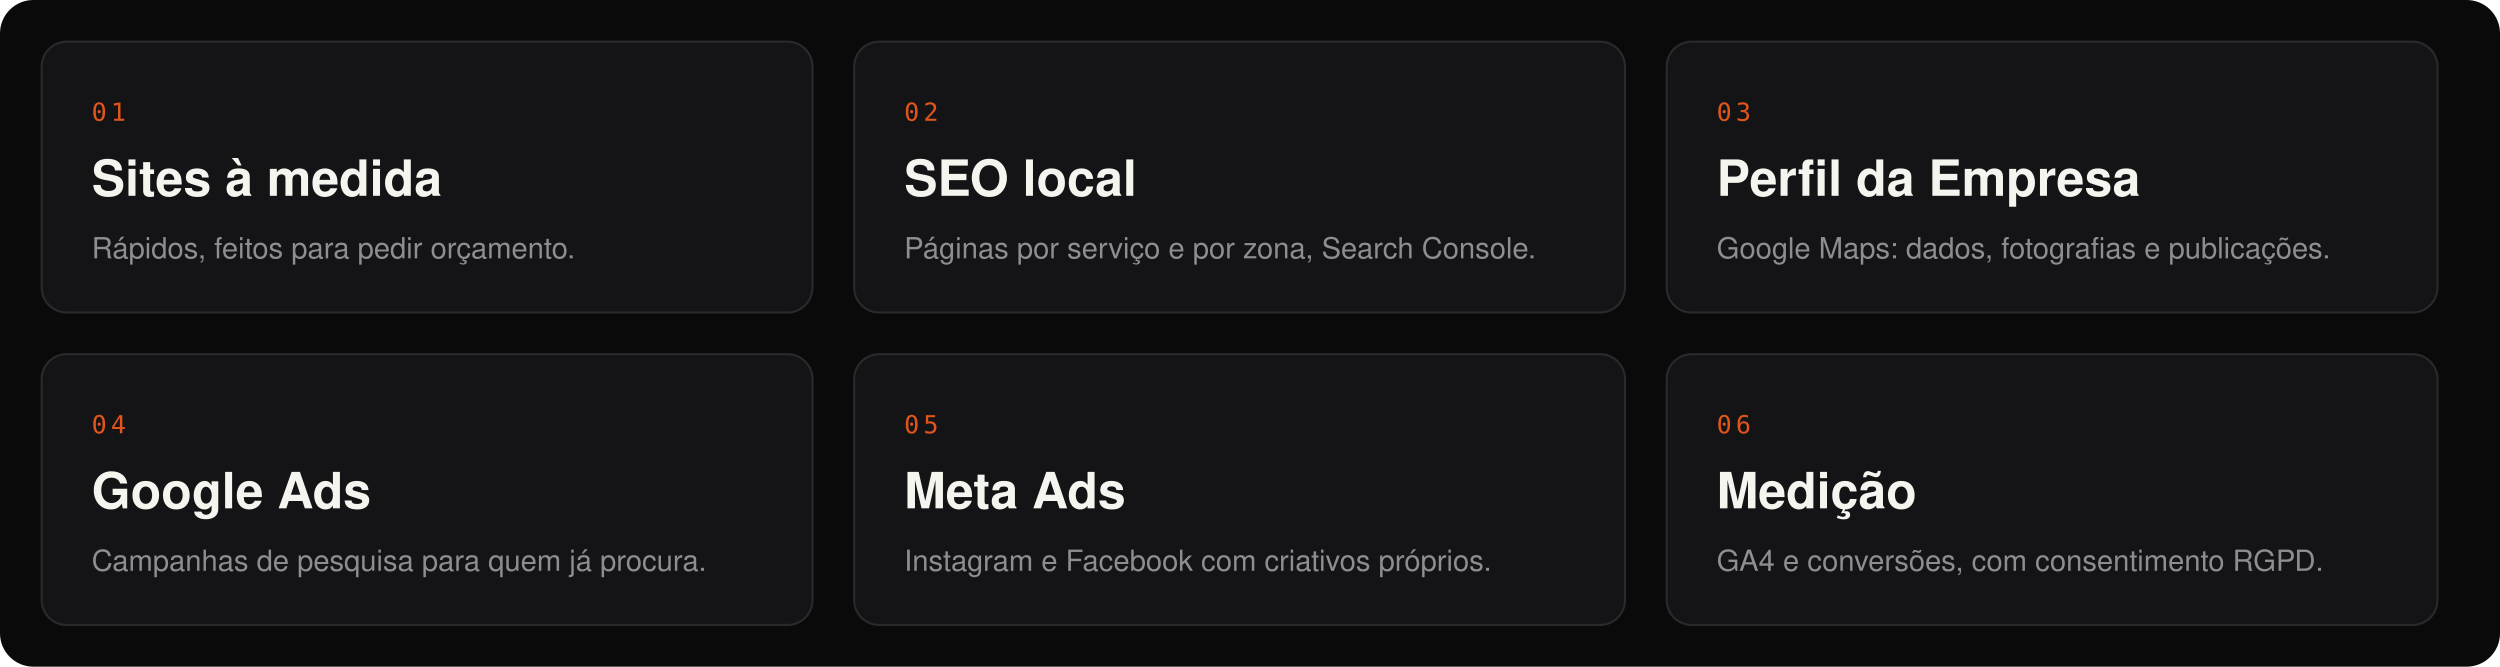
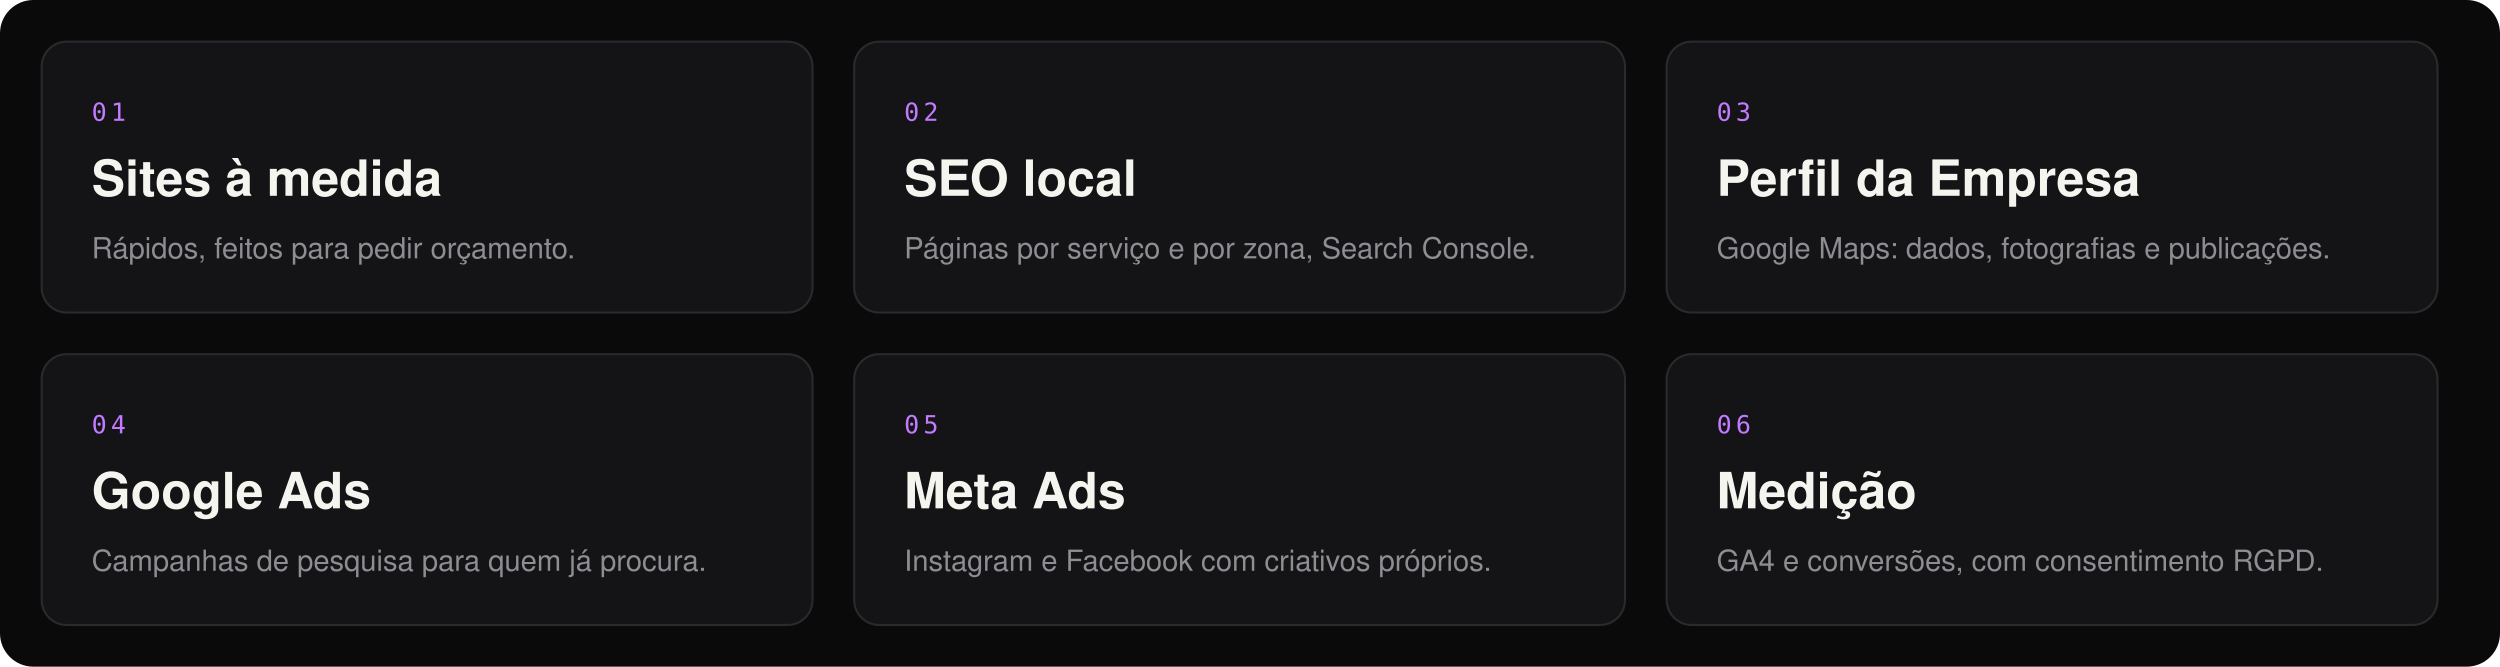
<svg xmlns="http://www.w3.org/2000/svg" width="1200" height="320" viewBox="0 0 1200 320">
  <rect width="1200" height="320" rx="16" fill="#0a0a0a" />
  <g transform="translate(20 20)">
    <rect width="370" height="130" rx="12" fill="#141416" stroke="#2a2a2e" />
-     <text x="24" y="38" font-family="ui-monospace,SFMono-Regular,Menlo,Consolas,monospace" font-size="12" letter-spacing="2" fill="#e1551c">01</text>
+     <text x="24" y="38" font-family="ui-monospace,SFMono-Regular,Menlo,Consolas,monospace" font-size="12" letter-spacing="2" fill="#c27aff">01</text>
    <text x="24" y="74" font-family="'Helvetica Neue',Helvetica,Arial,sans-serif" font-weight="700" font-size="24" fill="#f5f5f0">Sites à medida</text>
    <text x="24" y="104" font-family="'Helvetica Neue',Helvetica,Arial,sans-serif" font-size="14" fill="#8d8d93">Rápidos, feitos para pedir orçamento.</text>
  </g>
  <g transform="translate(410 20)">
    <rect width="370" height="130" rx="12" fill="#141416" stroke="#2a2a2e" />
-     <text x="24" y="38" font-family="ui-monospace,SFMono-Regular,Menlo,Consolas,monospace" font-size="12" letter-spacing="2" fill="#e1551c">02</text>
+     <text x="24" y="38" font-family="ui-monospace,SFMono-Regular,Menlo,Consolas,monospace" font-size="12" letter-spacing="2" fill="#c27aff">02</text>
    <text x="24" y="74" font-family="'Helvetica Neue',Helvetica,Arial,sans-serif" font-weight="700" font-size="24" fill="#f5f5f0">SEO local</text>
    <text x="24" y="104" font-family="'Helvetica Neue',Helvetica,Arial,sans-serif" font-size="14" fill="#8d8d93">Páginas por serviço e por zona, Search Console.</text>
  </g>
  <g transform="translate(800 20)">
    <rect width="370" height="130" rx="12" fill="#141416" stroke="#2a2a2e" />
-     <text x="24" y="38" font-family="ui-monospace,SFMono-Regular,Menlo,Consolas,monospace" font-size="12" letter-spacing="2" fill="#e1551c">03</text>
+     <text x="24" y="38" font-family="ui-monospace,SFMono-Regular,Menlo,Consolas,monospace" font-size="12" letter-spacing="2" fill="#c27aff">03</text>
    <text x="24" y="74" font-family="'Helvetica Neue',Helvetica,Arial,sans-serif" font-weight="700" font-size="24" fill="#f5f5f0">Perfil da Empresa</text>
    <text x="24" y="104" font-family="'Helvetica Neue',Helvetica,Arial,sans-serif" font-size="14" fill="#8d8d93">Google Maps: dados, fotografias e publicações.</text>
  </g>
  <g transform="translate(20 170)">
    <rect width="370" height="130" rx="12" fill="#141416" stroke="#2a2a2e" />
-     <text x="24" y="38" font-family="ui-monospace,SFMono-Regular,Menlo,Consolas,monospace" font-size="12" letter-spacing="2" fill="#e1551c">04</text>
+     <text x="24" y="38" font-family="ui-monospace,SFMono-Regular,Menlo,Consolas,monospace" font-size="12" letter-spacing="2" fill="#c27aff">04</text>
    <text x="24" y="74" font-family="'Helvetica Neue',Helvetica,Arial,sans-serif" font-weight="700" font-size="24" fill="#f5f5f0">Google Ads</text>
    <text x="24" y="104" font-family="'Helvetica Neue',Helvetica,Arial,sans-serif" font-size="14" fill="#8d8d93">Campanhas de pesquisa para quem já procura.</text>
  </g>
  <g transform="translate(410 170)">
    <rect width="370" height="130" rx="12" fill="#141416" stroke="#2a2a2e" />
-     <text x="24" y="38" font-family="ui-monospace,SFMono-Regular,Menlo,Consolas,monospace" font-size="12" letter-spacing="2" fill="#e1551c">05</text>
+     <text x="24" y="38" font-family="ui-monospace,SFMono-Regular,Menlo,Consolas,monospace" font-size="12" letter-spacing="2" fill="#c27aff">05</text>
    <text x="24" y="74" font-family="'Helvetica Neue',Helvetica,Arial,sans-serif" font-weight="700" font-size="24" fill="#f5f5f0">Meta Ads</text>
    <text x="24" y="104" font-family="'Helvetica Neue',Helvetica,Arial,sans-serif" font-size="14" fill="#8d8d93">Instagram e Facebook com criativos próprios.</text>
  </g>
  <g transform="translate(800 170)">
    <rect width="370" height="130" rx="12" fill="#141416" stroke="#2a2a2e" />
-     <text x="24" y="38" font-family="ui-monospace,SFMono-Regular,Menlo,Consolas,monospace" font-size="12" letter-spacing="2" fill="#e1551c">06</text>
+     <text x="24" y="38" font-family="ui-monospace,SFMono-Regular,Menlo,Consolas,monospace" font-size="12" letter-spacing="2" fill="#c27aff">06</text>
    <text x="24" y="74" font-family="'Helvetica Neue',Helvetica,Arial,sans-serif" font-weight="700" font-size="24" fill="#f5f5f0">Medição</text>
    <text x="24" y="104" font-family="'Helvetica Neue',Helvetica,Arial,sans-serif" font-size="14" fill="#8d8d93">GA4 e conversões, com consentimento RGPD.</text>
  </g>
</svg>
